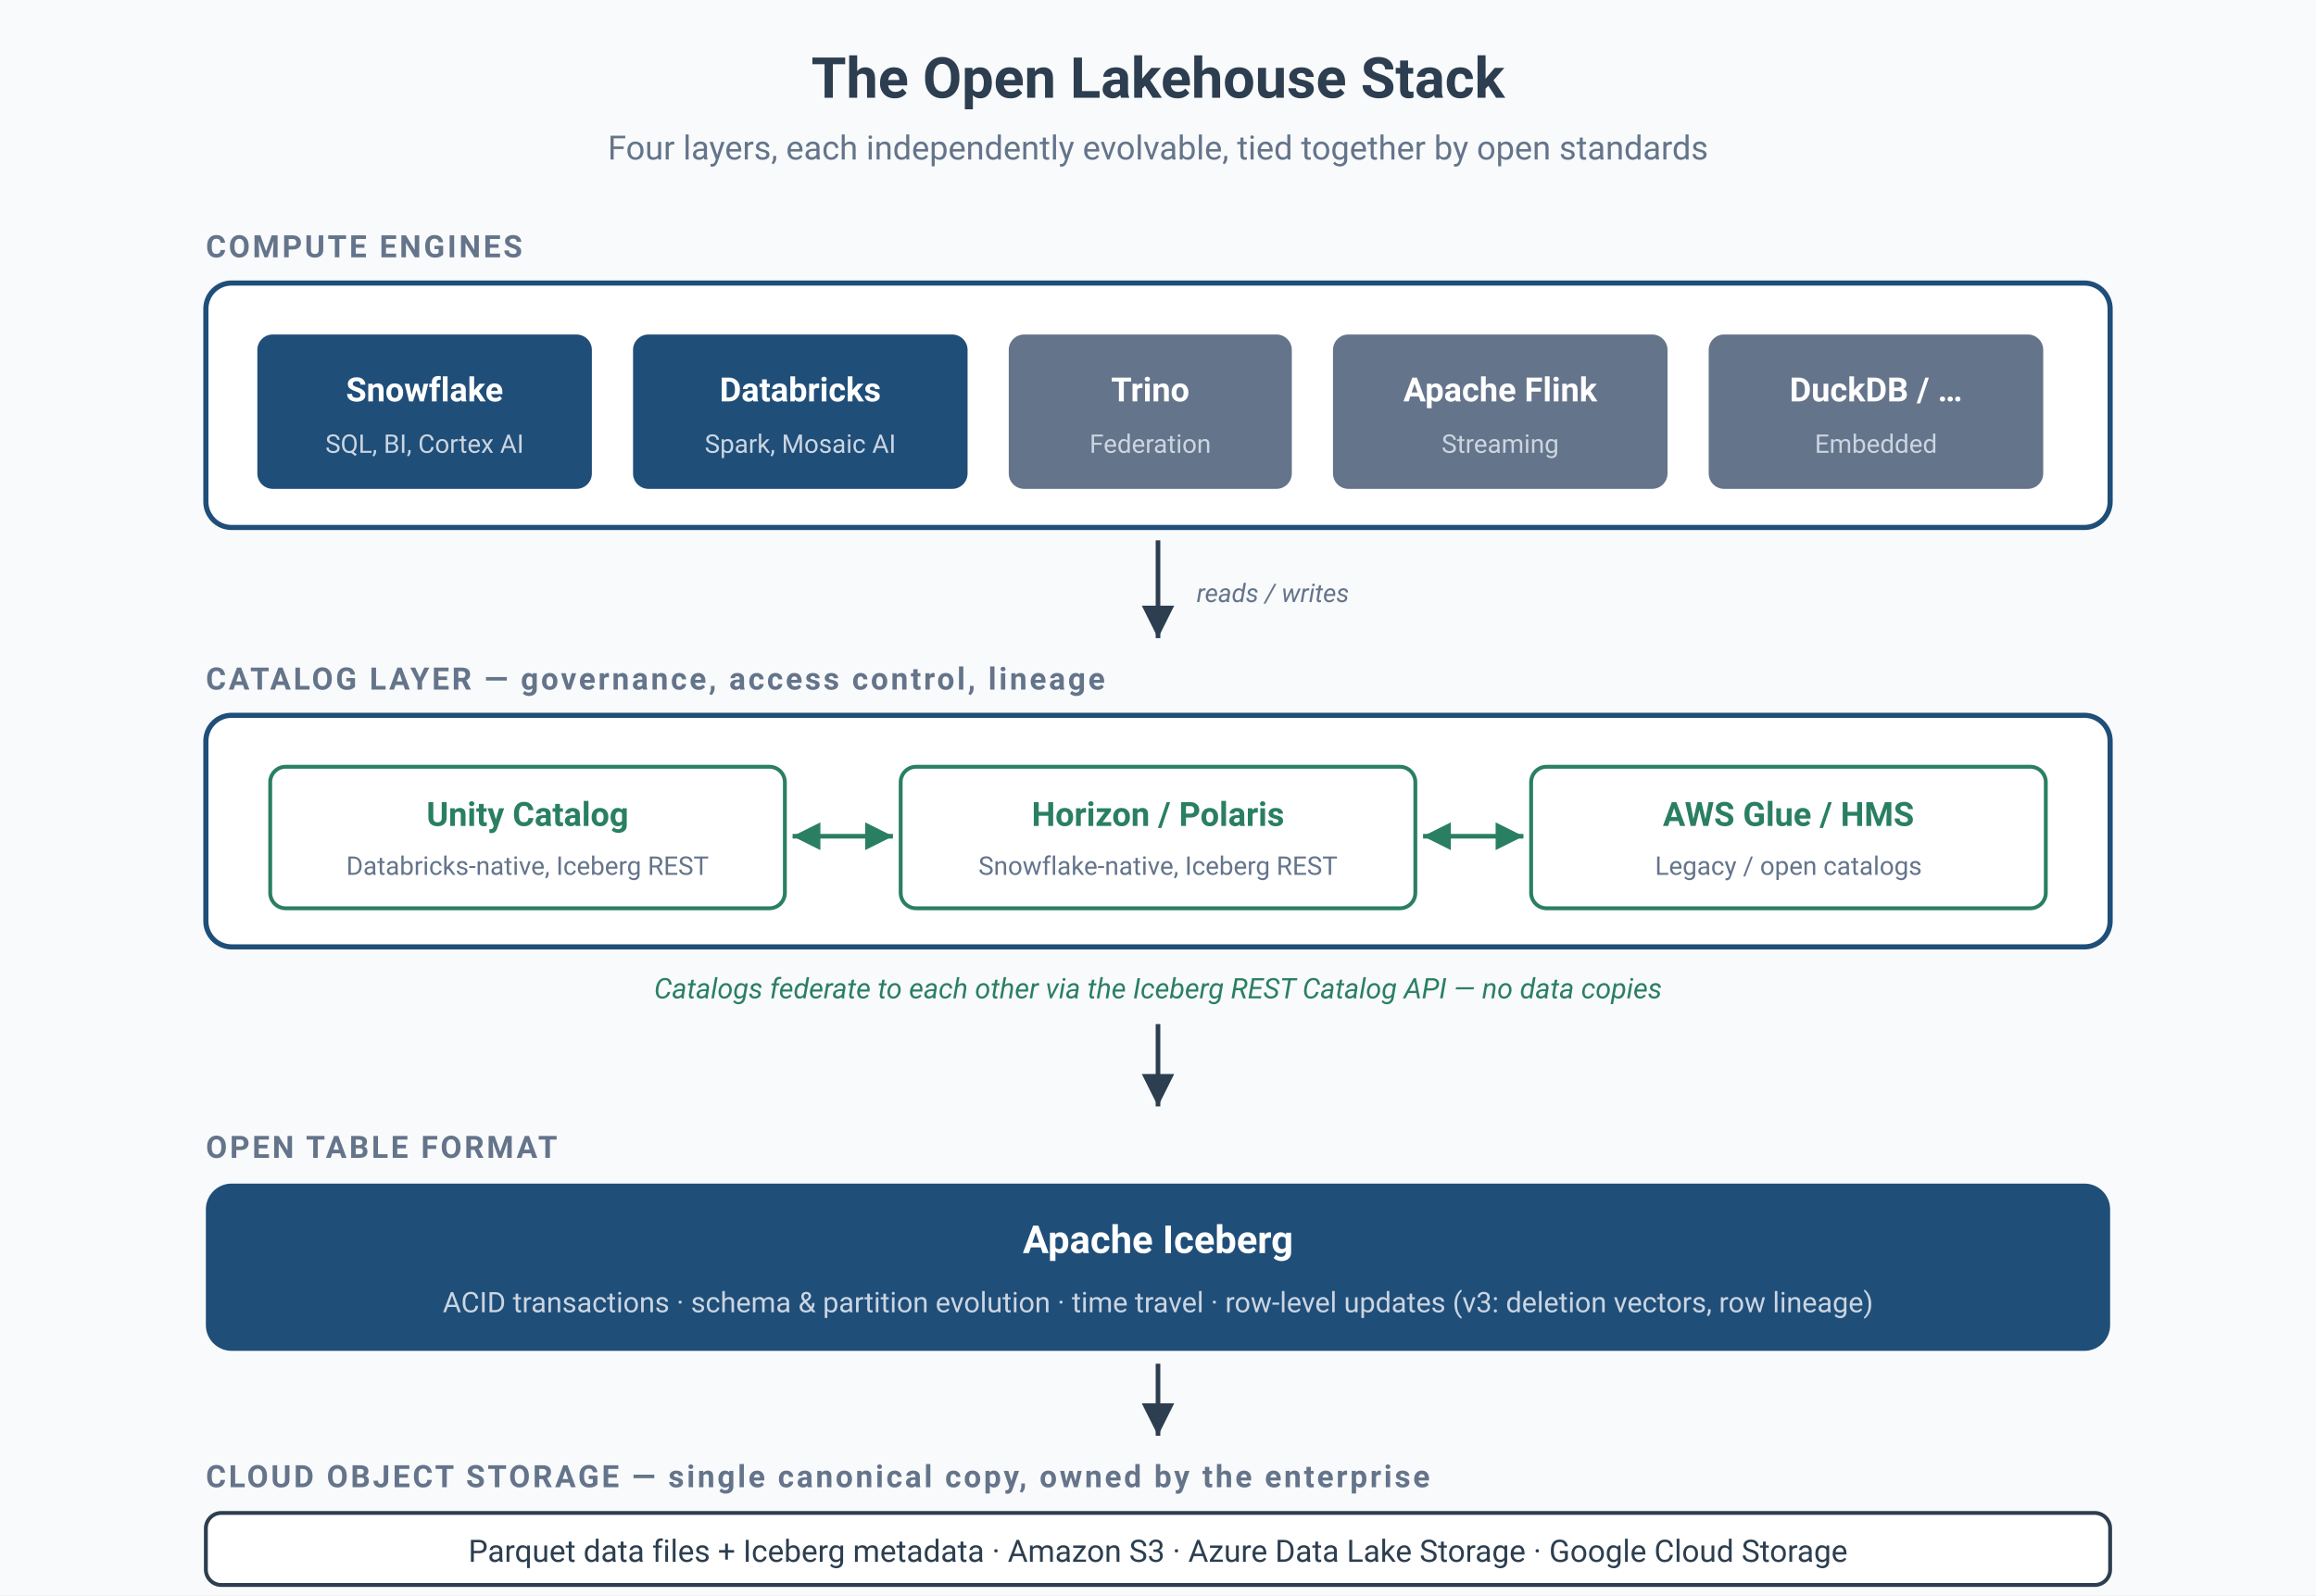
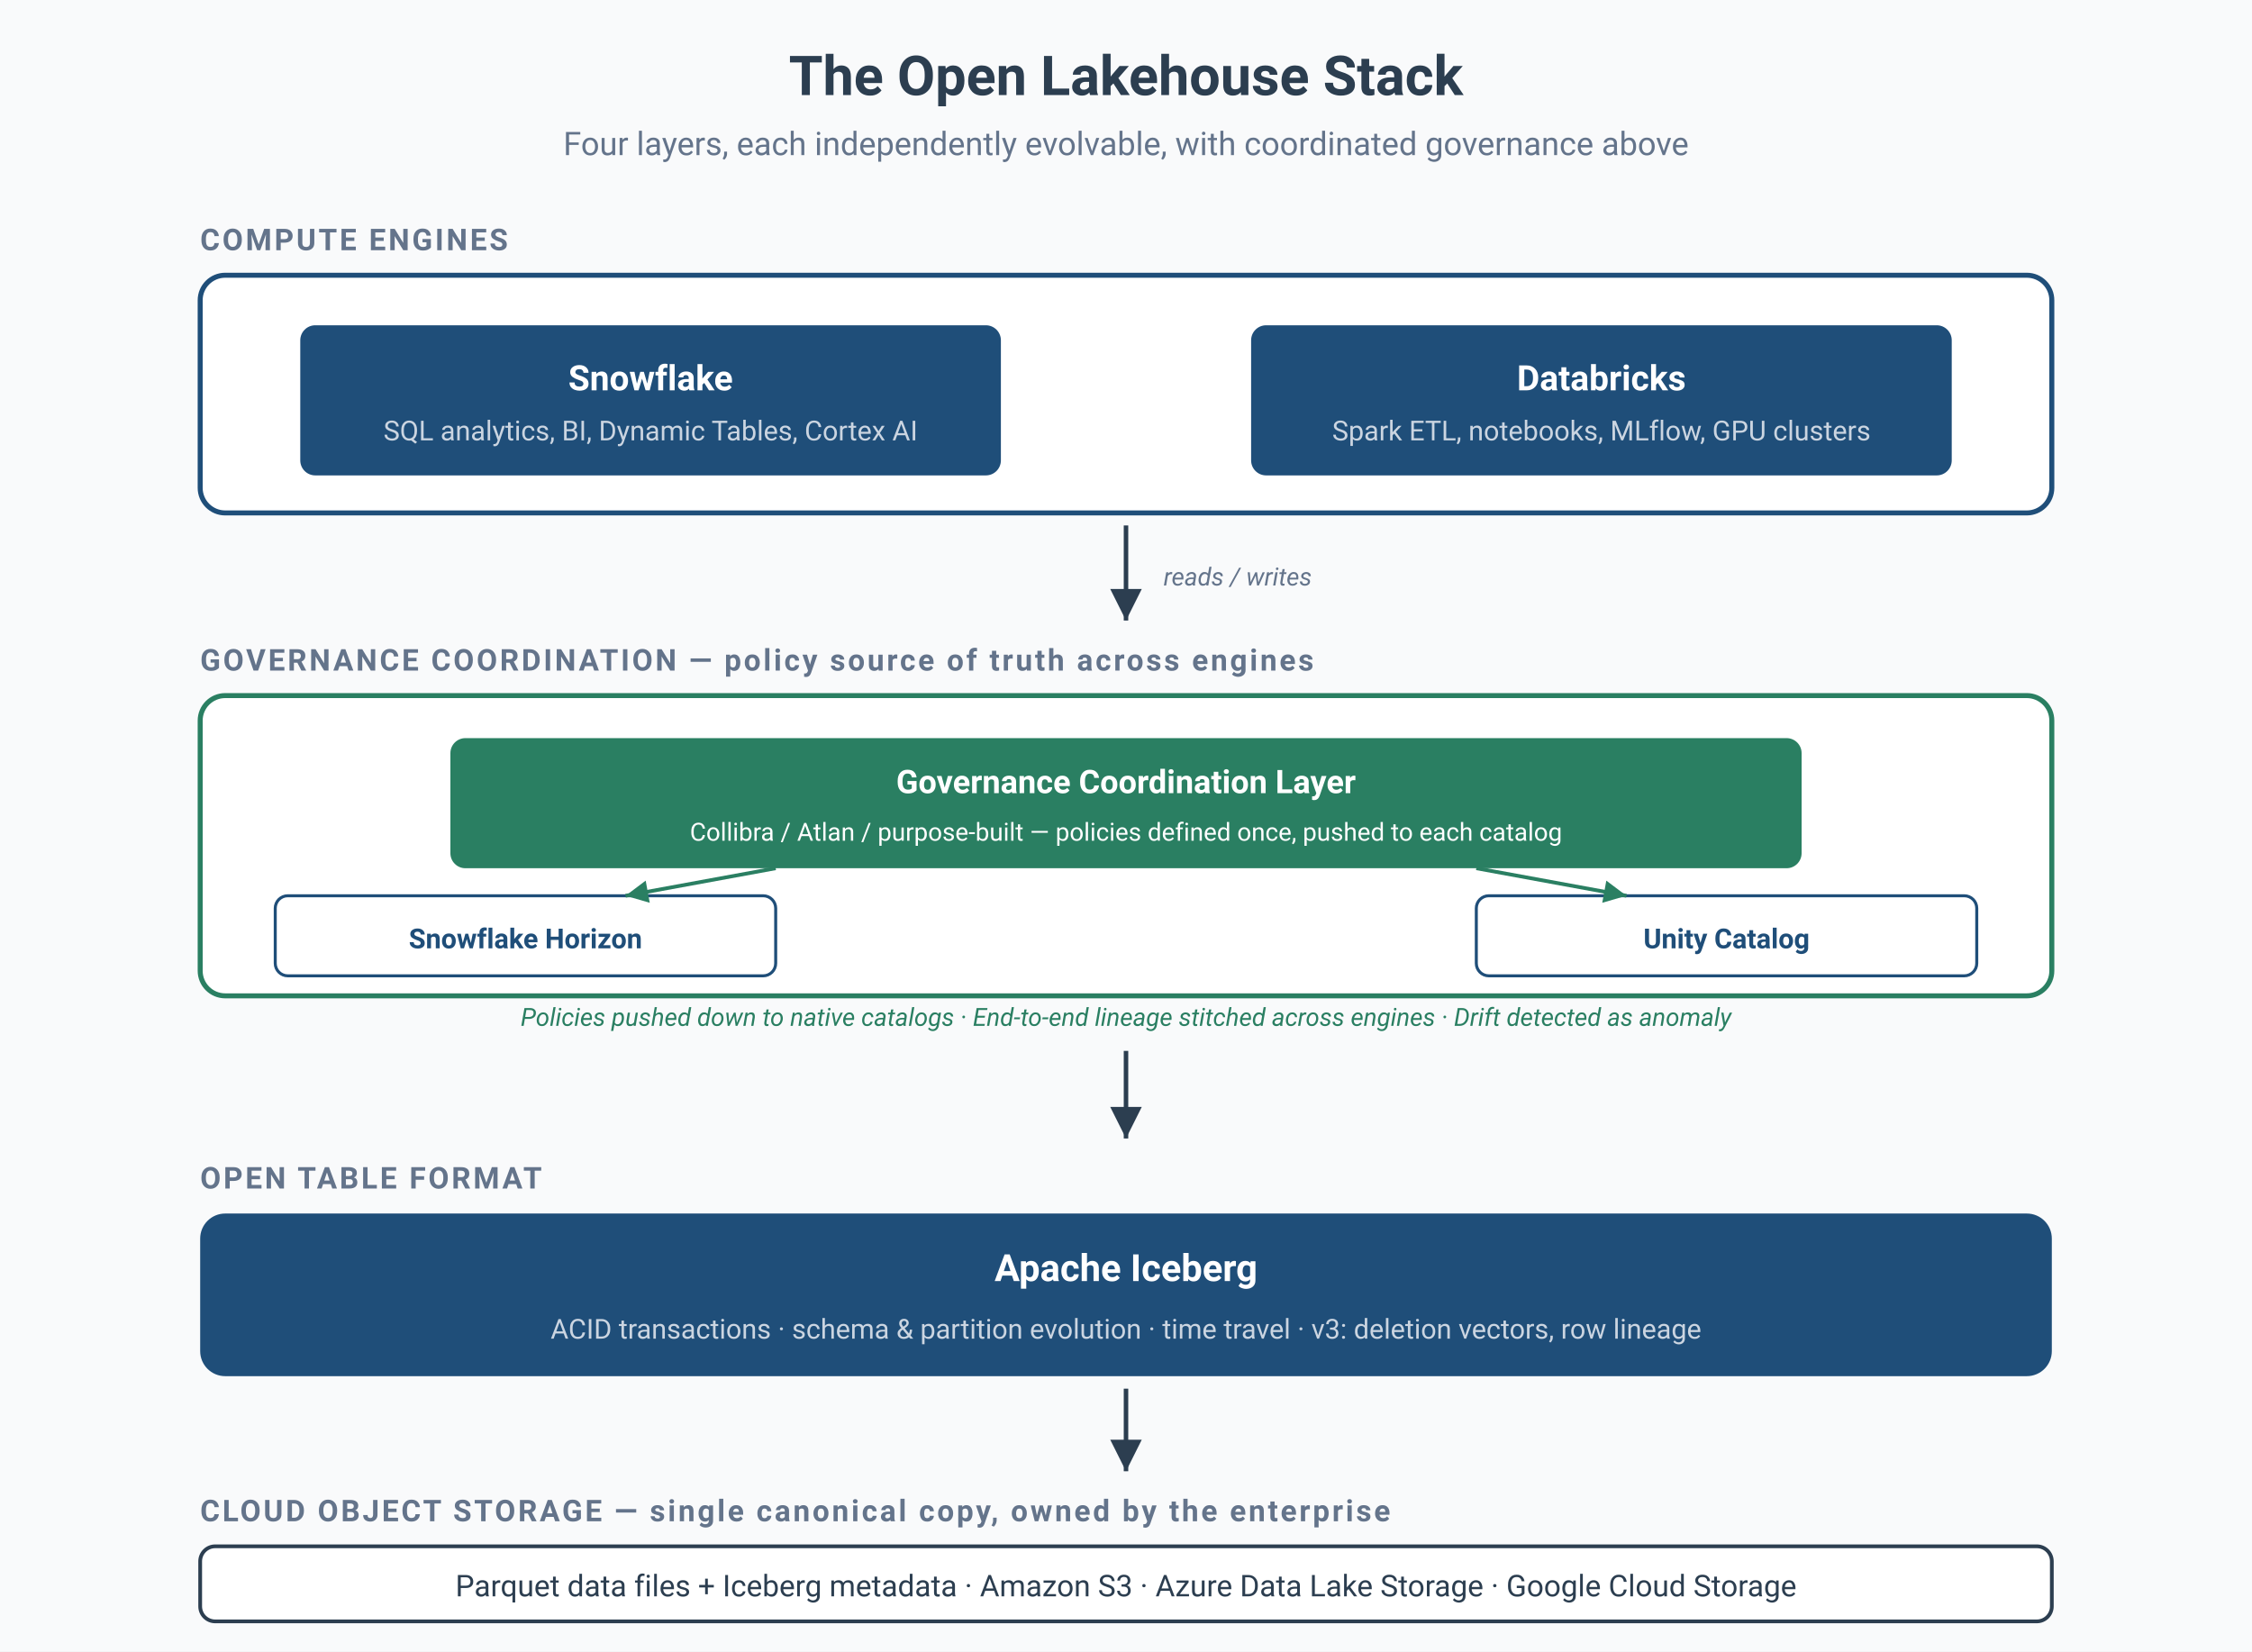
- <svg xmlns="http://www.w3.org/2000/svg" viewBox="0 0 900 620" font-family="-apple-system, BlinkMacSystemFont, 'Segoe UI', Roboto, sans-serif">
+ <svg xmlns="http://www.w3.org/2000/svg" viewBox="0 0 900 660" font-family="-apple-system, BlinkMacSystemFont, 'Segoe UI', Roboto, sans-serif">
  <defs>
    <marker id="arrow-flow" viewBox="0 0 10 10" refX="10" refY="5" markerWidth="7" markerHeight="7" orient="auto">
      <path d="M 0 0 L 10 5 L 0 10 z" fill="#2C3E50" />
    </marker>
-     <marker id="arrow-rest-start" viewBox="0 0 10 10" refX="0" refY="5" markerWidth="6" markerHeight="6" orient="auto">
-       <path d="M 10 0 L 0 5 L 10 10 z" fill="#2A7F62" />
-     </marker>
-     <marker id="arrow-rest-end" viewBox="0 0 10 10" refX="10" refY="5" markerWidth="6" markerHeight="6" orient="auto">
+     <marker id="arrow-push" viewBox="0 0 10 10" refX="10" refY="5" markerWidth="6" markerHeight="6" orient="auto">
      <path d="M 0 0 L 10 5 L 0 10 z" fill="#2A7F62" />
    </marker>
  </defs>
-   <rect width="900" height="620" fill="#f9fafb" />
+   <rect width="900" height="660" fill="#f9fafb" />
  <text x="450" y="38" text-anchor="middle" font-size="22" font-weight="700" fill="#2C3E50">The Open Lakehouse Stack</text>
-   <text x="450" y="62" text-anchor="middle" font-size="13" fill="#64748b">Four layers, each independently evolvable, tied together by open standards</text>
+   <text x="450" y="62" text-anchor="middle" font-size="13" fill="#64748b">Four layers, each independently evolvable, with coordinated governance above</text>
  <text x="80" y="100" font-size="12" font-weight="700" fill="#64748b" letter-spacing="1">COMPUTE ENGINES</text>
  <rect x="80" y="110" width="740" height="95" rx="10" fill="#ffffff" stroke="#1F4E79" stroke-width="2" />
-   <rect x="100" y="130" width="130" height="60" rx="6" fill="#1F4E79" />
-   <text x="165" y="156" text-anchor="middle" font-size="13" font-weight="700" fill="#ffffff">Snowflake</text>
-   <text x="165" y="176" text-anchor="middle" font-size="10" fill="#cbd5e1">SQL, BI, Cortex AI</text>
-   <rect x="246" y="130" width="130" height="60" rx="6" fill="#1F4E79" />
-   <text x="311" y="156" text-anchor="middle" font-size="13" font-weight="700" fill="#ffffff">Databricks</text>
-   <text x="311" y="176" text-anchor="middle" font-size="10" fill="#cbd5e1">Spark, Mosaic AI</text>
-   <rect x="392" y="130" width="110" height="60" rx="6" fill="#64748b" />
-   <text x="447" y="156" text-anchor="middle" font-size="13" font-weight="700" fill="#ffffff">Trino</text>
-   <text x="447" y="176" text-anchor="middle" font-size="10" fill="#cbd5e1">Federation</text>
-   <rect x="518" y="130" width="130" height="60" rx="6" fill="#64748b" />
-   <text x="583" y="156" text-anchor="middle" font-size="13" font-weight="700" fill="#ffffff">Apache Flink</text>
-   <text x="583" y="176" text-anchor="middle" font-size="10" fill="#cbd5e1">Streaming</text>
-   <rect x="664" y="130" width="130" height="60" rx="6" fill="#64748b" />
-   <text x="729" y="156" text-anchor="middle" font-size="13" font-weight="700" fill="#ffffff">DuckDB / …</text>
-   <text x="729" y="176" text-anchor="middle" font-size="10" fill="#cbd5e1">Embedded</text>
+   <rect x="120" y="130" width="280" height="60" rx="6" fill="#1F4E79" />
+   <text x="260" y="156" text-anchor="middle" font-size="14" font-weight="700" fill="#ffffff">Snowflake</text>
+   <text x="260" y="176" text-anchor="middle" font-size="11" fill="#cbd5e1">SQL analytics, BI, Dynamic Tables, Cortex AI</text>
+   <rect x="500" y="130" width="280" height="60" rx="6" fill="#1F4E79" />
+   <text x="640" y="156" text-anchor="middle" font-size="14" font-weight="700" fill="#ffffff">Databricks</text>
+   <text x="640" y="176" text-anchor="middle" font-size="11" fill="#cbd5e1">Spark ETL, notebooks, MLflow, GPU clusters</text>
  <line x1="450" y1="210" x2="450" y2="248" stroke="#2C3E50" stroke-width="1.8" marker-end="url(#arrow-flow)" />
  <text x="465" y="234" font-size="10" fill="#64748b" font-style="italic">reads / writes</text>
-   <text x="80" y="268" font-size="12" font-weight="700" fill="#64748b" letter-spacing="1">CATALOG LAYER — governance, access control, lineage</text>
-   <rect x="80" y="278" width="740" height="90" rx="10" fill="#ffffff" stroke="#1F4E79" stroke-width="2" />
-   <rect x="105" y="298" width="200" height="55" rx="6" fill="#ffffff" stroke="#2A7F62" stroke-width="1.5" />
-   <text x="205" y="321" text-anchor="middle" font-size="13" font-weight="700" fill="#2A7F62">Unity Catalog</text>
-   <text x="205" y="340" text-anchor="middle" font-size="10" fill="#64748b">Databricks-native, Iceberg REST</text>
-   <rect x="350" y="298" width="200" height="55" rx="6" fill="#ffffff" stroke="#2A7F62" stroke-width="1.5" />
-   <text x="450" y="321" text-anchor="middle" font-size="13" font-weight="700" fill="#2A7F62">Horizon / Polaris</text>
-   <text x="450" y="340" text-anchor="middle" font-size="10" fill="#64748b">Snowflake-native, Iceberg REST</text>
-   <rect x="595" y="298" width="200" height="55" rx="6" fill="#ffffff" stroke="#2A7F62" stroke-width="1.5" />
-   <text x="695" y="321" text-anchor="middle" font-size="13" font-weight="700" fill="#2A7F62">AWS Glue / HMS</text>
-   <text x="695" y="340" text-anchor="middle" font-size="10" fill="#64748b">Legacy / open catalogs</text>
-   <line x1="308" y1="325" x2="347" y2="325" stroke="#2A7F62" stroke-width="1.8" marker-start="url(#arrow-rest-start)" marker-end="url(#arrow-rest-end)" />
-   <line x1="553" y1="325" x2="592" y2="325" stroke="#2A7F62" stroke-width="1.8" marker-start="url(#arrow-rest-start)" marker-end="url(#arrow-rest-end)" />
-   <text x="450" y="388" text-anchor="middle" font-size="11" font-style="italic" fill="#2A7F62">Catalogs federate to each other via the Iceberg REST Catalog API — no data copies</text>
-   <line x1="450" y1="398" x2="450" y2="430" stroke="#2C3E50" stroke-width="1.8" marker-end="url(#arrow-flow)" />
-   <text x="80" y="450" font-size="12" font-weight="700" fill="#64748b" letter-spacing="1">OPEN TABLE FORMAT</text>
-   <rect x="80" y="460" width="740" height="65" rx="10" fill="#1F4E79" />
-   <text x="450" y="487" text-anchor="middle" font-size="15" font-weight="700" fill="#ffffff">Apache Iceberg</text>
-   <text x="450" y="510" text-anchor="middle" font-size="11" fill="#cbd5e1">ACID transactions · schema &amp; partition evolution · time travel · row-level updates (v3: deletion vectors, row lineage)</text>
-   <line x1="450" y1="530" x2="450" y2="558" stroke="#2C3E50" stroke-width="1.8" marker-end="url(#arrow-flow)" />
-   <text x="80" y="578" font-size="12" font-weight="700" fill="#64748b" letter-spacing="1">CLOUD OBJECT STORAGE — single canonical copy, owned by the enterprise</text>
-   <rect x="80" y="588" width="740" height="28" rx="6" fill="#ffffff" stroke="#2C3E50" stroke-width="1.5" />
-   <text x="450" y="607" text-anchor="middle" font-size="12" fill="#2C3E50">Parquet data files + Iceberg metadata  ·  Amazon S3  ·  Azure Data Lake Storage  ·  Google Cloud Storage</text>
+   <text x="80" y="268" font-size="12" font-weight="700" fill="#64748b" letter-spacing="1">GOVERNANCE COORDINATION — policy source of truth across engines</text>
+   <rect x="80" y="278" width="740" height="120" rx="10" fill="#ffffff" stroke="#2A7F62" stroke-width="2" />
+   <rect x="180" y="295" width="540" height="52" rx="6" fill="#2A7F62" />
+   <text x="450" y="317" text-anchor="middle" font-size="13" font-weight="700" fill="#ffffff">Governance Coordination Layer</text>
+   <text x="450" y="336" text-anchor="middle" font-size="10" fill="#ffffff">Collibra / Atlan / purpose-built — policies defined once, pushed to each catalog</text>
+   <rect x="110" y="358" width="200" height="32" rx="5" fill="#ffffff" stroke="#1F4E79" stroke-width="1.2" />
+   <text x="210" y="379" text-anchor="middle" font-size="11" font-weight="600" fill="#1F4E79">Snowflake Horizon</text>
+   <rect x="590" y="358" width="200" height="32" rx="5" fill="#ffffff" stroke="#1F4E79" stroke-width="1.2" />
+   <text x="690" y="379" text-anchor="middle" font-size="11" font-weight="600" fill="#1F4E79">Unity Catalog</text>
+   <line x1="310" y1="347" x2="250" y2="358" stroke="#2A7F62" stroke-width="1.5" marker-end="url(#arrow-push)" />
+   <line x1="590" y1="347" x2="650" y2="358" stroke="#2A7F62" stroke-width="1.5" marker-end="url(#arrow-push)" />
+   <text x="450" y="410" text-anchor="middle" font-size="10" font-style="italic" fill="#2A7F62">Policies pushed down to native catalogs · End-to-end lineage stitched across engines · Drift detected as anomaly</text>
+   <line x1="450" y1="420" x2="450" y2="455" stroke="#2C3E50" stroke-width="1.8" marker-end="url(#arrow-flow)" />
+   <text x="80" y="475" font-size="12" font-weight="700" fill="#64748b" letter-spacing="1">OPEN TABLE FORMAT</text>
+   <rect x="80" y="485" width="740" height="65" rx="10" fill="#1F4E79" />
+   <text x="450" y="512" text-anchor="middle" font-size="15" font-weight="700" fill="#ffffff">Apache Iceberg</text>
+   <text x="450" y="535" text-anchor="middle" font-size="11" fill="#cbd5e1">ACID transactions · schema &amp; partition evolution · time travel · v3: deletion vectors, row lineage</text>
+   <line x1="450" y1="555" x2="450" y2="588" stroke="#2C3E50" stroke-width="1.8" marker-end="url(#arrow-flow)" />
+   <text x="80" y="608" font-size="12" font-weight="700" fill="#64748b" letter-spacing="1">CLOUD OBJECT STORAGE — single canonical copy, owned by the enterprise</text>
+   <rect x="80" y="618" width="740" height="30" rx="6" fill="#ffffff" stroke="#2C3E50" stroke-width="1.5" />
+   <text x="450" y="638" text-anchor="middle" font-size="12" fill="#2C3E50">Parquet data files + Iceberg metadata  ·  Amazon S3  ·  Azure Data Lake Storage  ·  Google Cloud Storage</text>
</svg>
